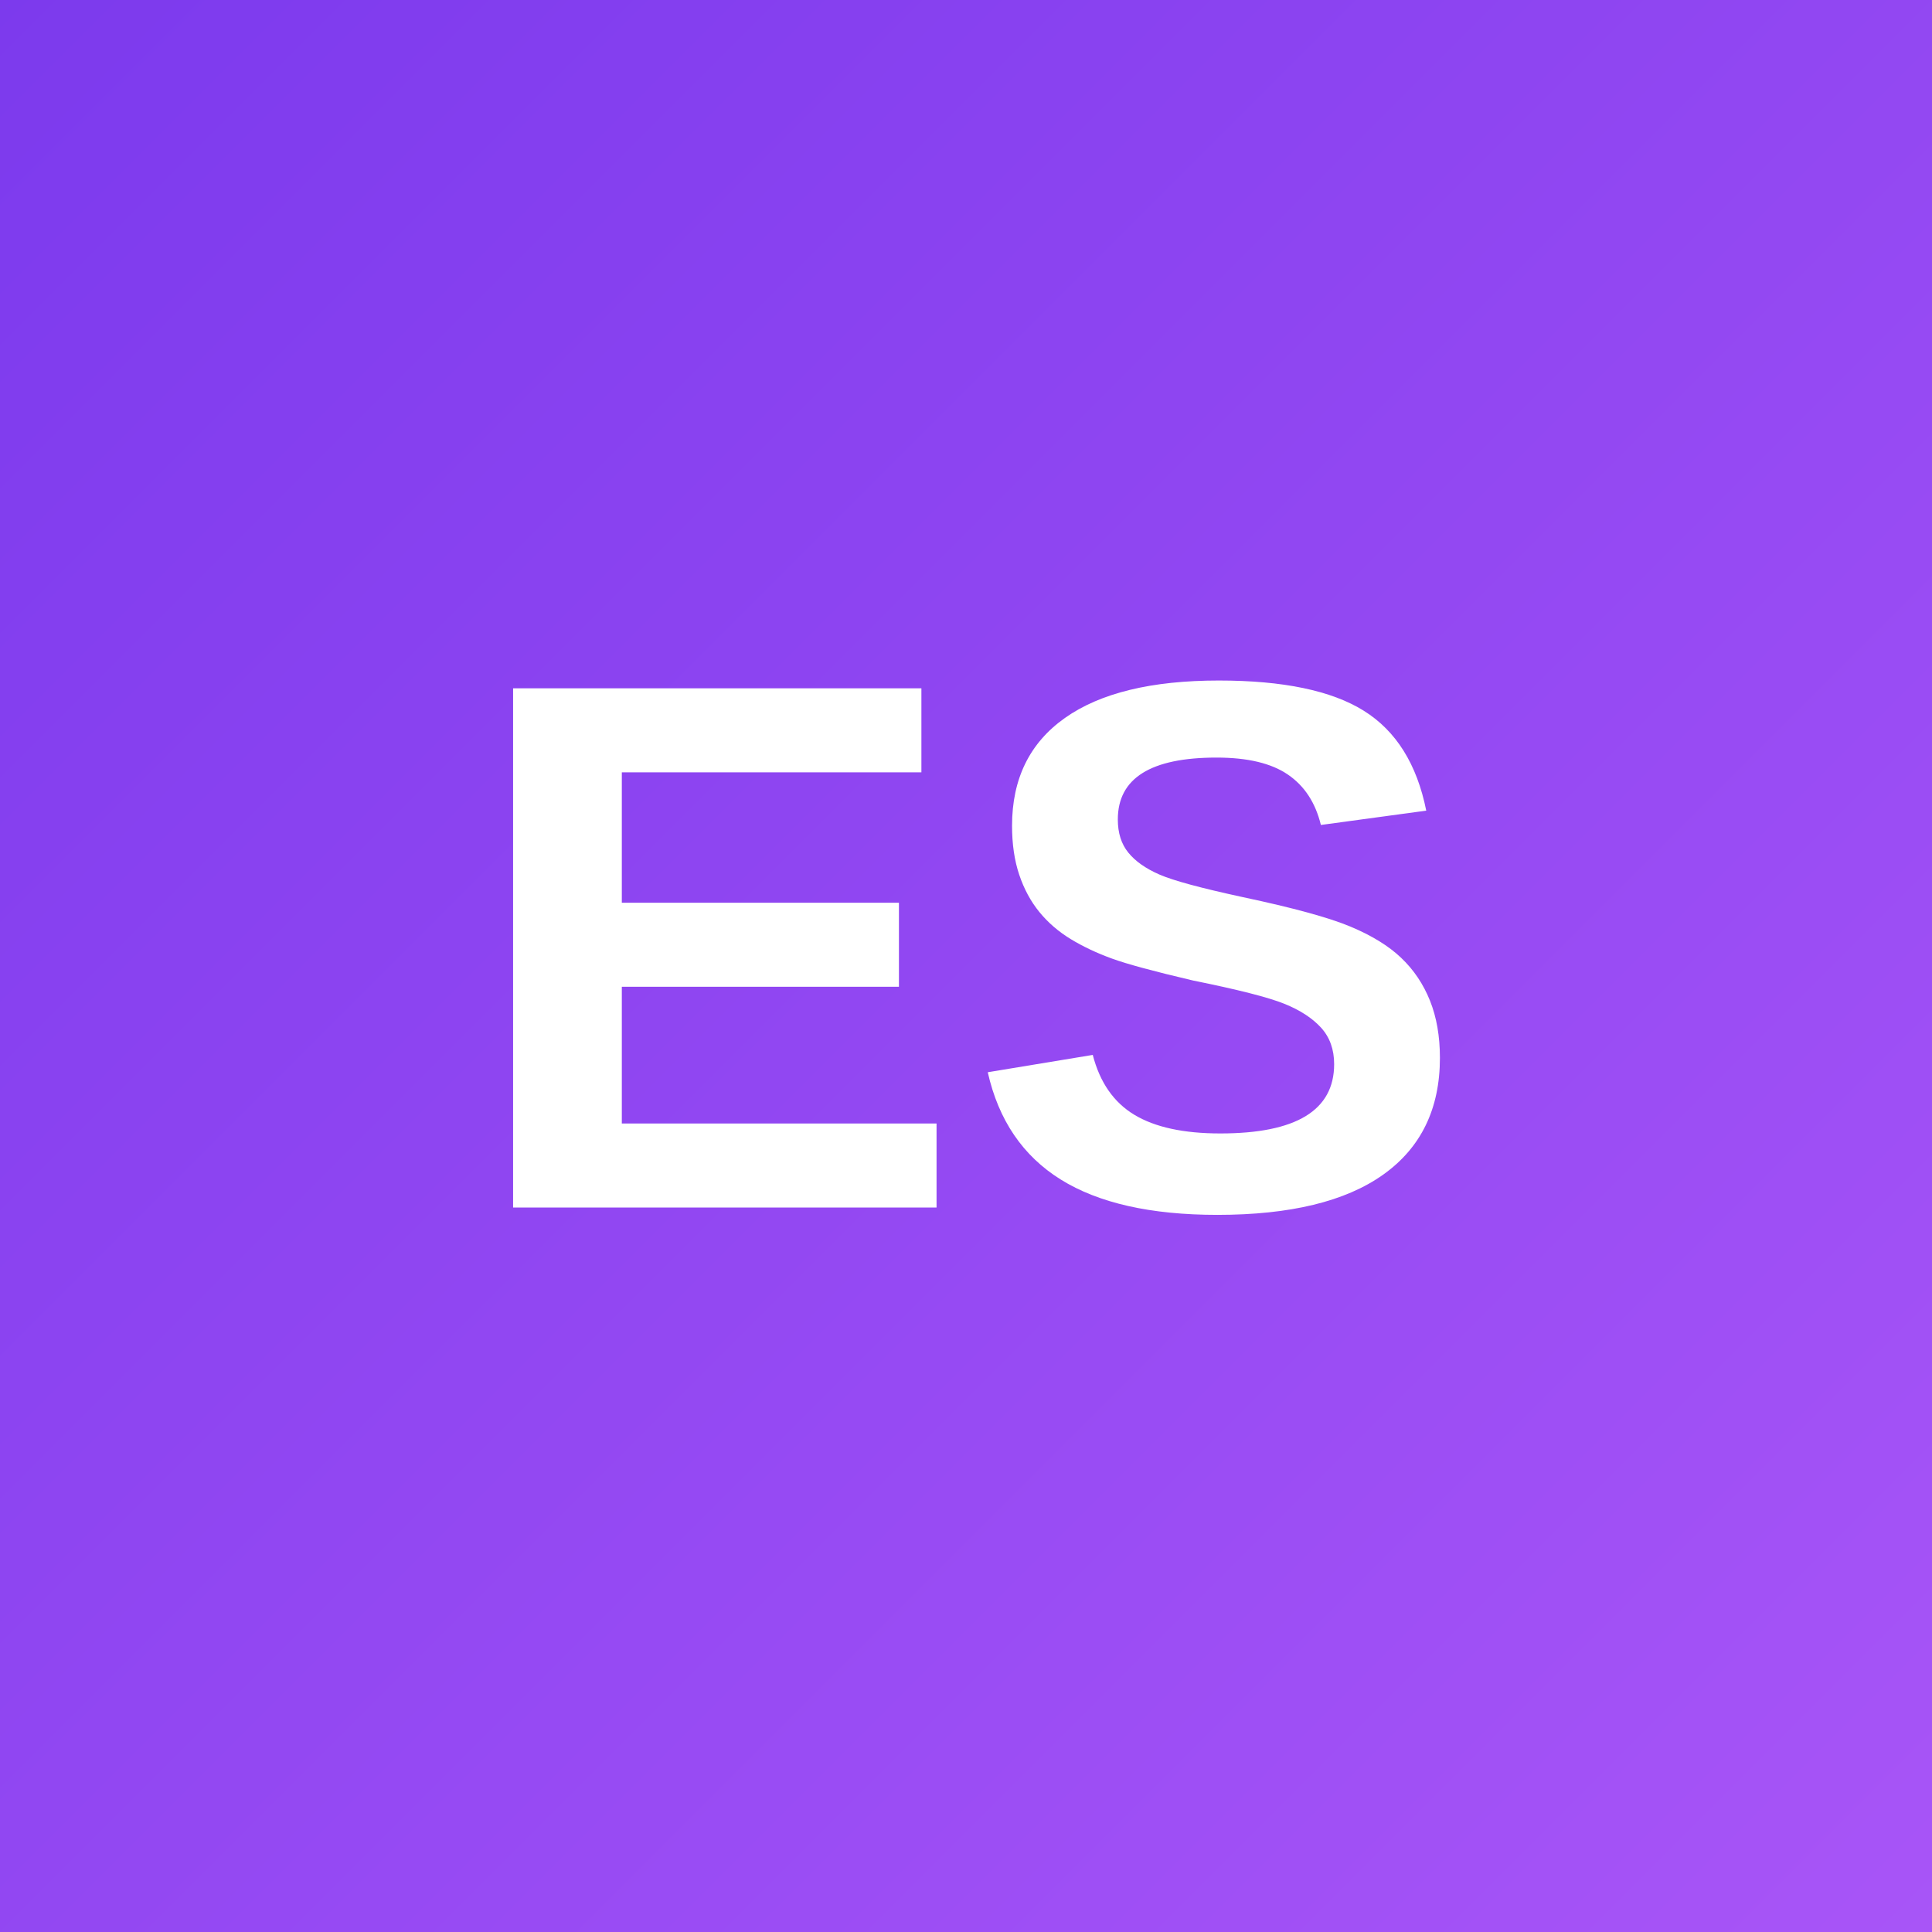
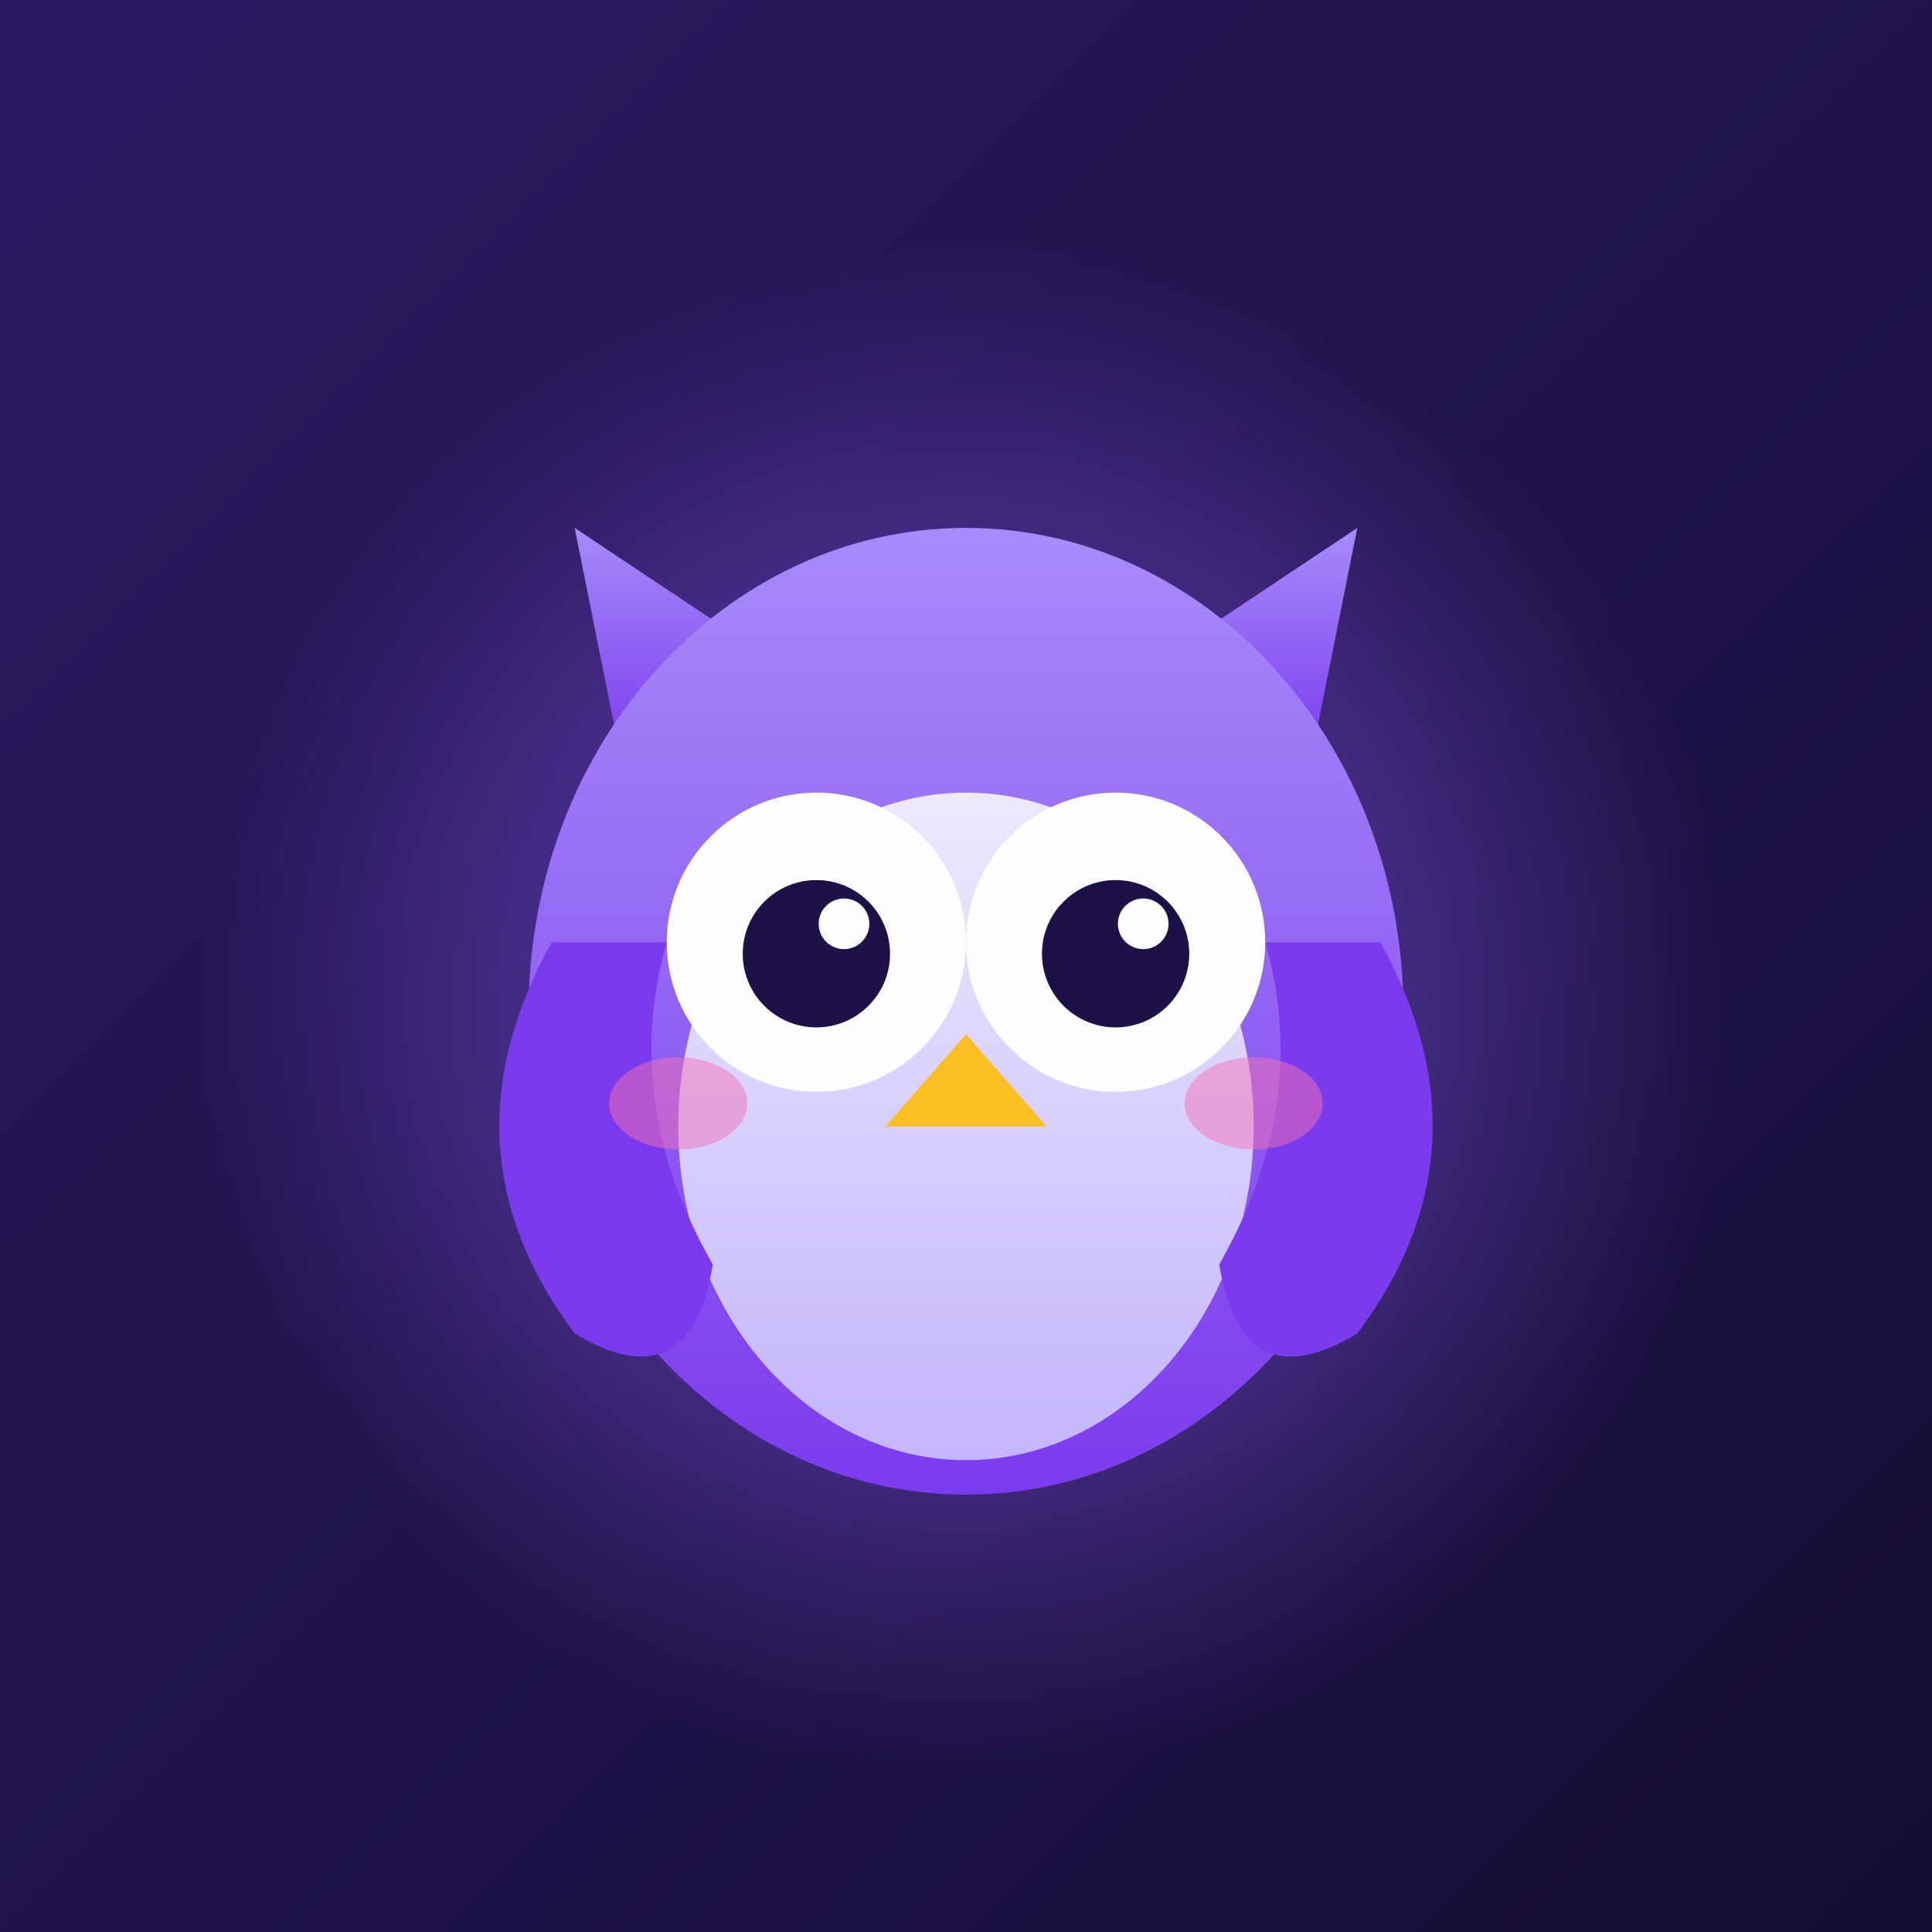
<svg xmlns="http://www.w3.org/2000/svg" width="512" height="512" viewBox="0 0 512 512">
  <defs>
-     <linearGradient id="grad" x1="0%" y1="0%" x2="100%" y2="100%">
-       <stop offset="0%" style="stop-color:#7c3aed;stop-opacity:1" />
-       <stop offset="100%" style="stop-color:#a855f7;stop-opacity:1" />
+     <linearGradient id="bg" x1="0%" y1="0%" x2="100%" y2="100%">
+       <stop offset="0%" stop-color="#2b1a63" />
+       <stop offset="100%" stop-color="#150d33" />
    </linearGradient>
+     <linearGradient id="body" x1="0" y1="0" x2="0" y2="1">
+       <stop offset="0%" stop-color="#a78bfa" />
+       <stop offset="100%" stop-color="#7c3aed" />
+     </linearGradient>
+     <linearGradient id="belly" x1="0" y1="0" x2="0" y2="1">
+       <stop offset="0%" stop-color="#ede9fe" />
+       <stop offset="100%" stop-color="#c4b5fd" />
+     </linearGradient>
+     <radialGradient id="glow">
+       <stop offset="0%" stop-color="#8b5cf6" stop-opacity="0.75" />
+       <stop offset="100%" stop-color="#8b5cf6" stop-opacity="0" />
+     </radialGradient>
  </defs>
-   <rect width="512" height="512" fill="url(#grad)" />
-   <text x="256" y="320" font-family="Arial, sans-serif" font-size="200" font-weight="bold" fill="white" text-anchor="middle">ES</text>
+   <rect width="512" height="512" fill="url(#bg)" />
+   <circle cx="256" cy="268" r="205" fill="url(#glow)" />
+   <g transform="translate(256 268) scale(3.05) translate(-60 -62)">
+     <path d="M30 40 L26 20 L44 32 Z" fill="url(#body)" />
+     <path d="M90 40 L94 20 L76 32 Z" fill="url(#body)" />
+     <ellipse cx="60" cy="62" rx="38" ry="42" fill="url(#body)" />
+     <ellipse cx="60" cy="72" rx="25" ry="29" fill="url(#belly)" />
+     <path d="M24 56 q-10 18 2 34 q10 6 12 -6 q-8 -14 -4 -28 Z" fill="#7c3aed" />
+     <path d="M96 56 q10 18 -2 34 q-10 6 -12 -6 q8 -14 4 -28 Z" fill="#7c3aed" />
+     <circle cx="47" cy="56" r="13" fill="#fdfcff" />
+     <circle cx="73" cy="56" r="13" fill="#fdfcff" />
+     <circle cx="47" cy="57" r="6.4" fill="#1d1147" />
+     <circle cx="73" cy="57" r="6.4" fill="#1d1147" />
+     <circle cx="49.4" cy="54.4" r="2.2" fill="#fdfcff" />
+     <circle cx="75.4" cy="54.4" r="2.2" fill="#fdfcff" />
+     <path d="M60 64 l-7 8 h14 Z" fill="#fbbf24" />
+     <ellipse cx="35" cy="70" rx="6" ry="4" fill="#f472b6" opacity="0.5" />
+     <ellipse cx="85" cy="70" rx="6" ry="4" fill="#f472b6" opacity="0.5" />
+   </g>
</svg>
